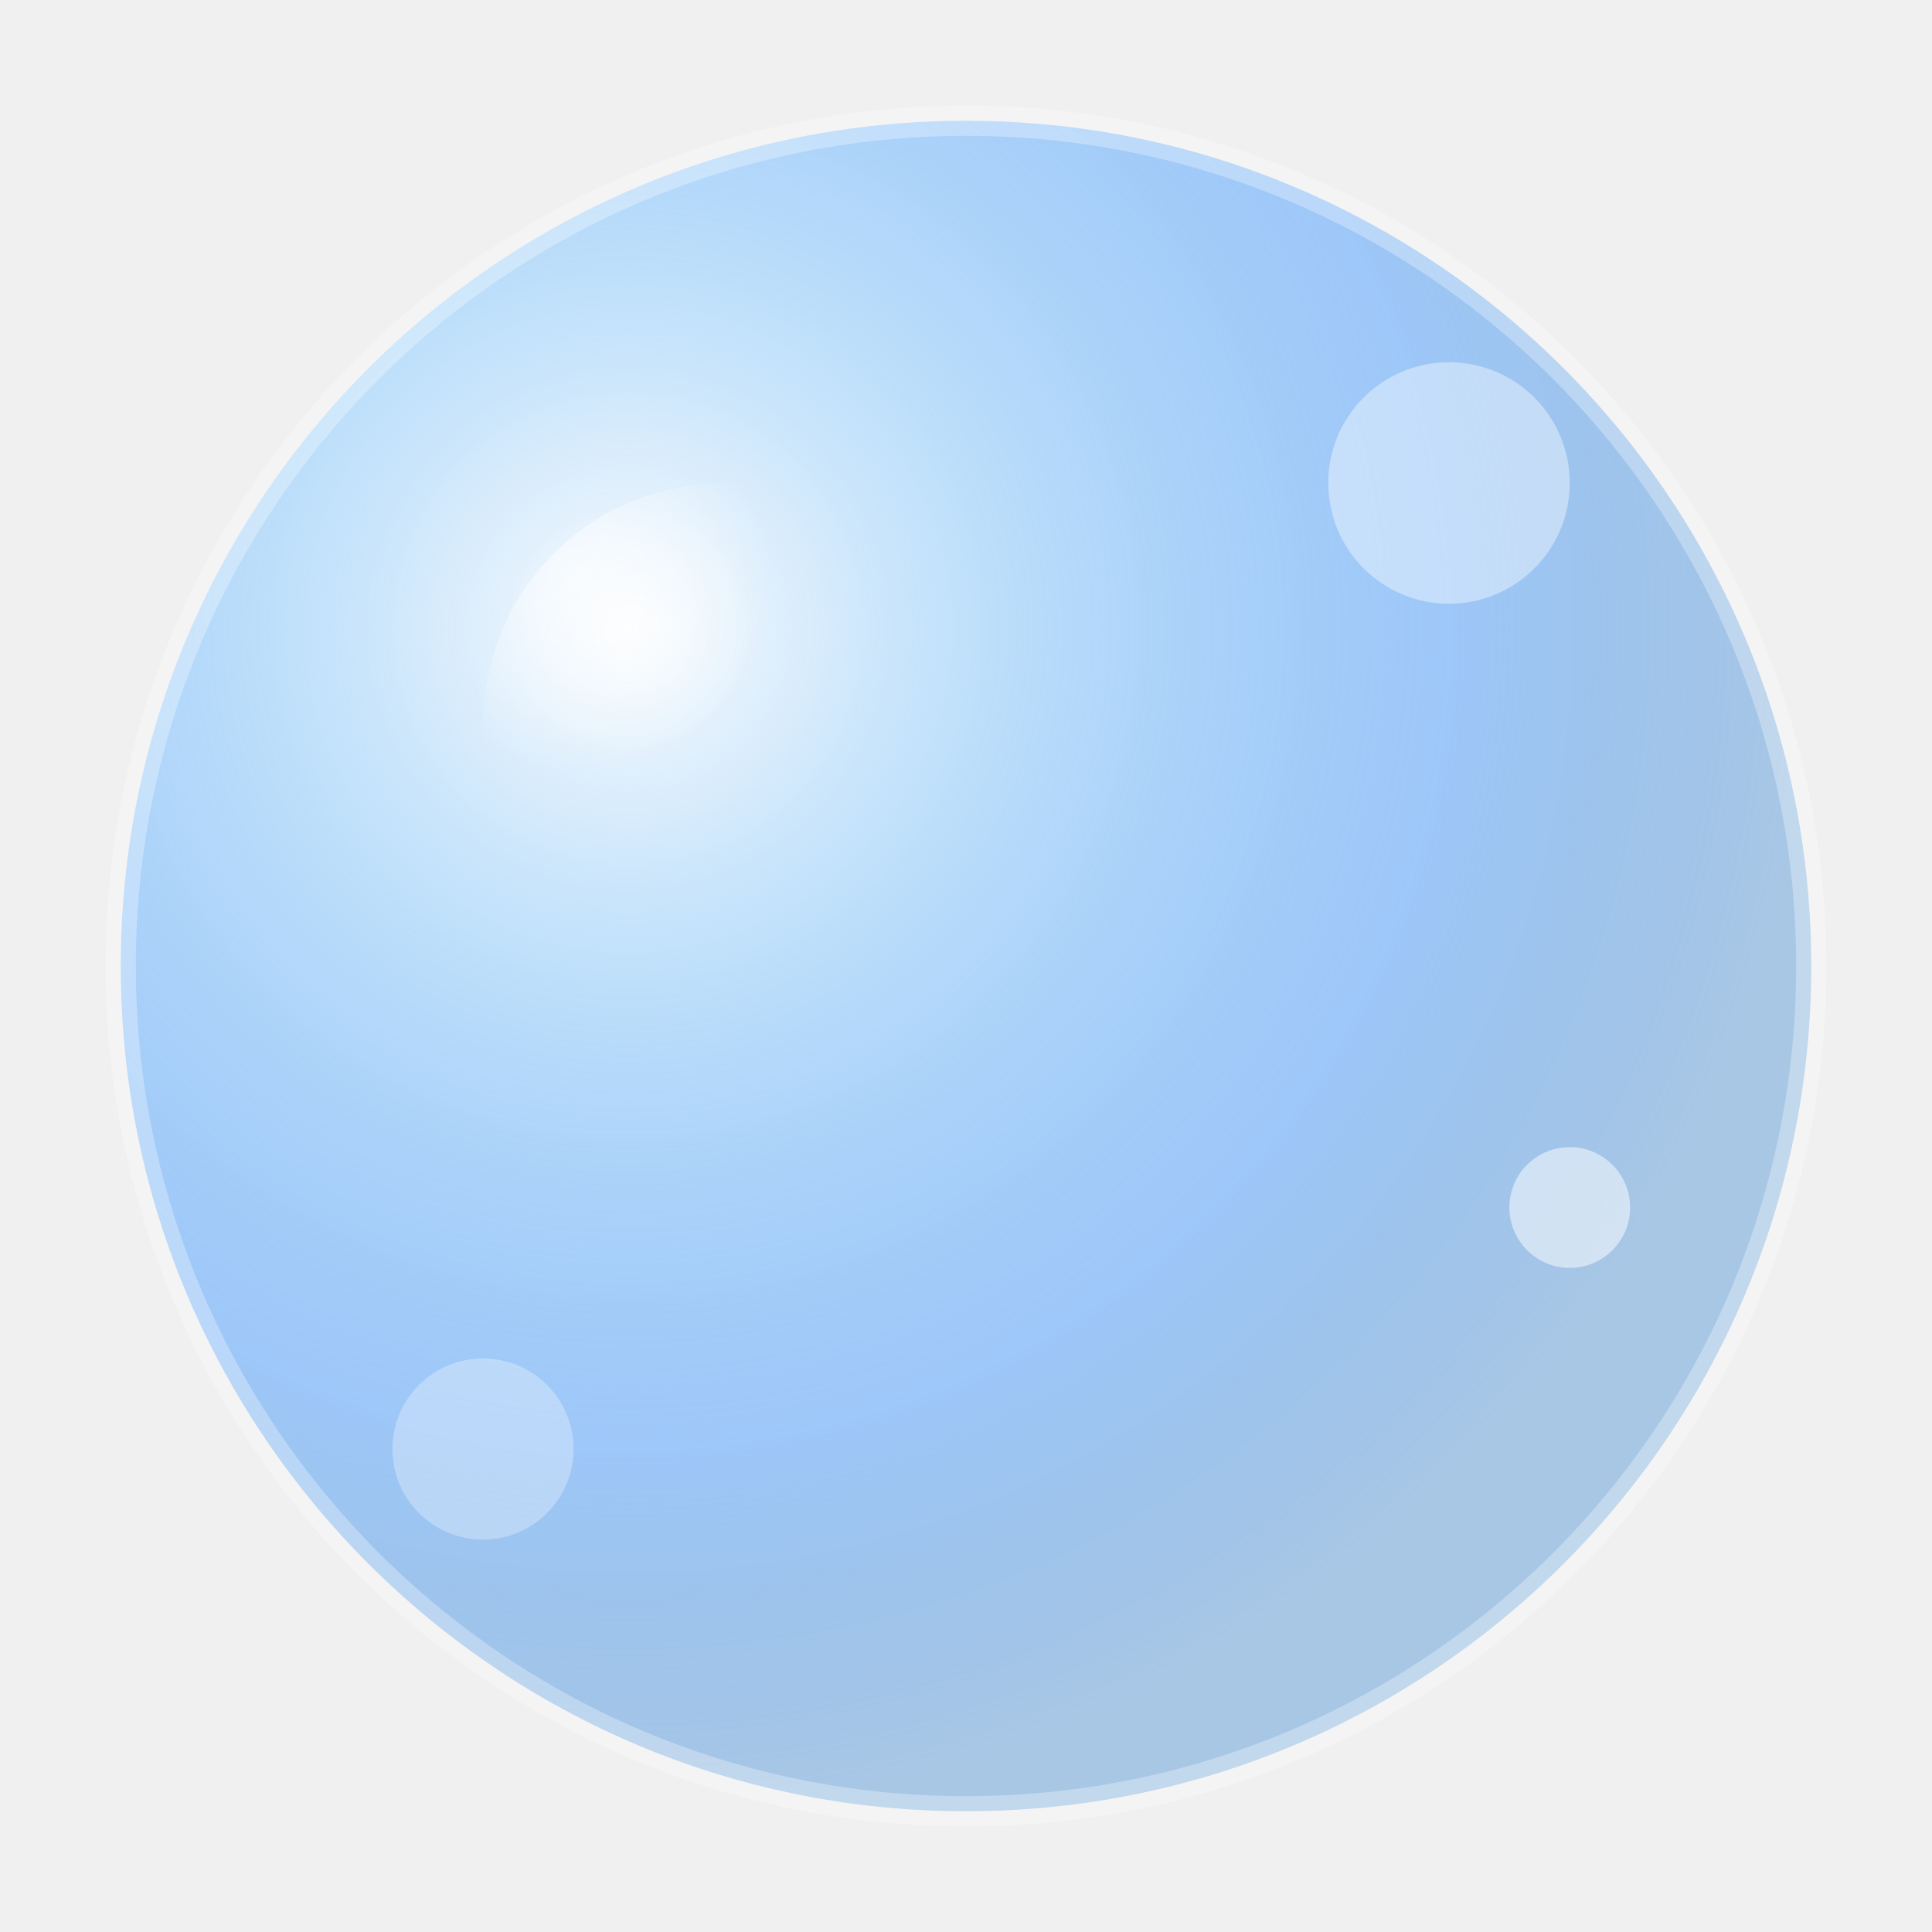
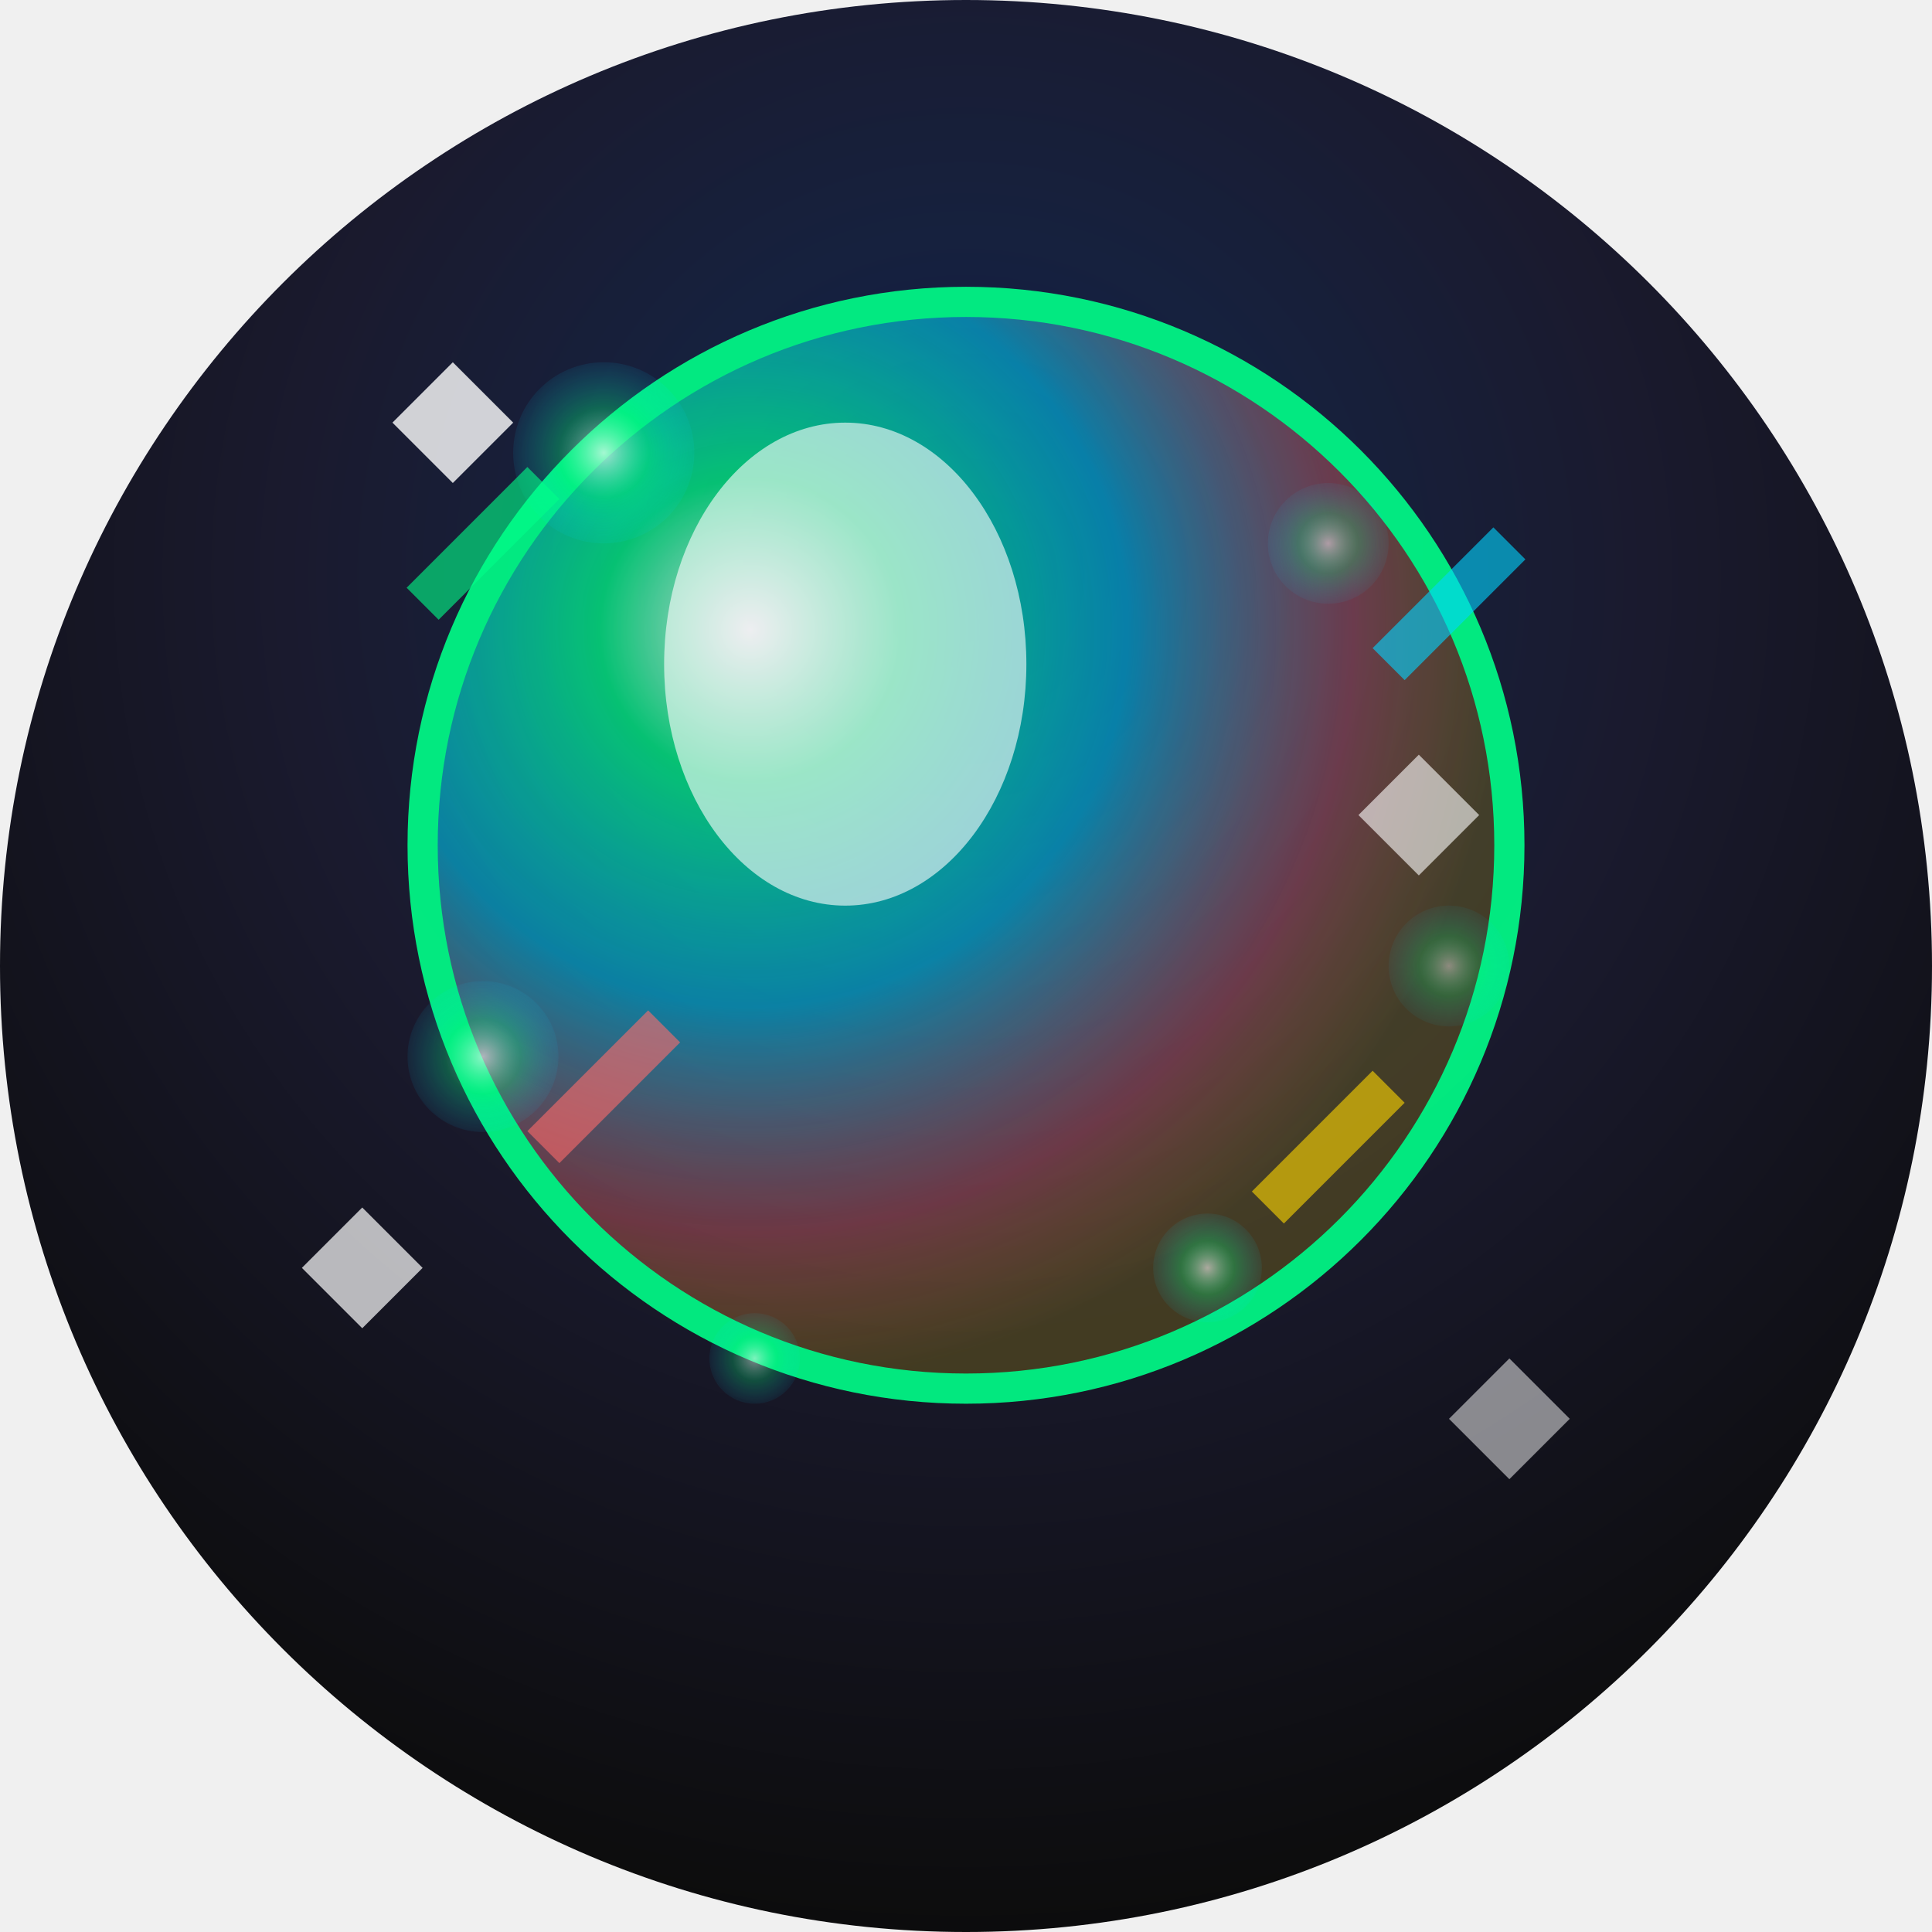
- <svg xmlns="http://www.w3.org/2000/svg" viewBox="0 0 64 64" width="64" height="64">
+ <svg xmlns="http://www.w3.org/2000/svg" width="64" height="64" viewBox="0 0 64 64" fill="none">
  <defs>
+     <radialGradient id="bgGradient" cx="50%" cy="30%" r="70%">
+       <stop offset="0%" style="stop-color:#0c1445;stop-opacity:1" />
+       <stop offset="25%" style="stop-color:#16213e;stop-opacity:1" />
+       <stop offset="50%" style="stop-color:#1a1a2e;stop-opacity:1" />
+       <stop offset="100%" style="stop-color:#0c0c0c;stop-opacity:1" />
+     </radialGradient>
    <radialGradient id="bubbleGradient" cx="30%" cy="30%" r="70%">
      <stop offset="0%" style="stop-color:#ffffff;stop-opacity:0.9" />
-       <stop offset="30%" style="stop-color:#a8d8ff;stop-opacity:0.7" />
-       <stop offset="70%" style="stop-color:#4a9eff;stop-opacity:0.5" />
-       <stop offset="100%" style="stop-color:#0066cc;stop-opacity:0.3" />
+       <stop offset="20%" style="stop-color:#00ff88;stop-opacity:0.8" />
+       <stop offset="50%" style="stop-color:#00d4ff;stop-opacity:0.6" />
+       <stop offset="80%" style="stop-color:#ff6b6b;stop-opacity:0.4" />
+       <stop offset="100%" style="stop-color:#ffd700;stop-opacity:0.2" />
    </radialGradient>
-     <radialGradient id="highlight" cx="20%" cy="20%" r="40%">
-       <stop offset="0%" style="stop-color:#ffffff;stop-opacity:0.6" />
-       <stop offset="100%" style="stop-color:#ffffff;stop-opacity:0" />
+     <radialGradient id="popGradient" cx="50%" cy="50%" r="50%">
+       <stop offset="0%" style="stop-color:#ffffff;stop-opacity:0.8" />
+       <stop offset="50%" style="stop-color:#00ff88;stop-opacity:0.4" />
+       <stop offset="100%" style="stop-color:#00d4ff;stop-opacity:0.1" />
    </radialGradient>
  </defs>
-   <circle cx="32" cy="32" r="28" fill="url(#bubbleGradient)" stroke="#ffffff" stroke-width="1" stroke-opacity="0.3" />
-   <circle cx="24" cy="24" r="8" fill="url(#highlight)" />
-   <circle cx="48" cy="16" r="4" fill="#ffffff" fill-opacity="0.4" />
-   <circle cx="16" cy="48" r="3" fill="#ffffff" fill-opacity="0.3" />
-   <circle cx="52" cy="40" r="2" fill="#ffffff" fill-opacity="0.5" />
+   <circle cx="32" cy="32" r="32" fill="url(#bgGradient)" />
+   <circle cx="32" cy="28" r="18" fill="url(#bubbleGradient)" stroke="#00ff88" stroke-width="1" opacity="0.9" />
+   <ellipse cx="28" cy="22" rx="6" ry="8" fill="#ffffff" opacity="0.6" />
+   <circle cx="20" cy="15" r="3" fill="url(#popGradient)" opacity="0.8" />
+   <circle cx="44" cy="18" r="2" fill="url(#popGradient)" opacity="0.6" />
+   <circle cx="16" cy="35" r="2.5" fill="url(#popGradient)" opacity="0.7" />
+   <circle cx="48" cy="32" r="2" fill="url(#popGradient)" opacity="0.5" />
+   <circle cx="25" cy="45" r="1.5" fill="url(#popGradient)" opacity="0.6" />
+   <circle cx="40" cy="42" r="1.8" fill="url(#popGradient)" opacity="0.7" />
+   <path d="M15 12 L17 14 L15 16 L13 14 Z" fill="#ffffff" opacity="0.8" />
+   <path d="M47 25 L49 27 L47 29 L45 27 Z" fill="#ffffff" opacity="0.6" />
+   <path d="M12 40 L14 42 L12 44 L10 42 Z" fill="#ffffff" opacity="0.7" />
+   <path d="M50 45 L52 47 L50 49 L48 47 Z" fill="#ffffff" opacity="0.5" />
+   <line x1="14" y1="20" x2="18" y2="16" stroke="#00ff88" stroke-width="1.5" opacity="0.6" />
+   <line x1="46" y1="22" x2="50" y2="18" stroke="#00d4ff" stroke-width="1.5" opacity="0.6" />
+   <line x1="18" y1="38" x2="22" y2="34" stroke="#ff6b6b" stroke-width="1.5" opacity="0.6" />
+   <line x1="42" y1="40" x2="46" y2="36" stroke="#ffd700" stroke-width="1.5" opacity="0.6" />
</svg>
